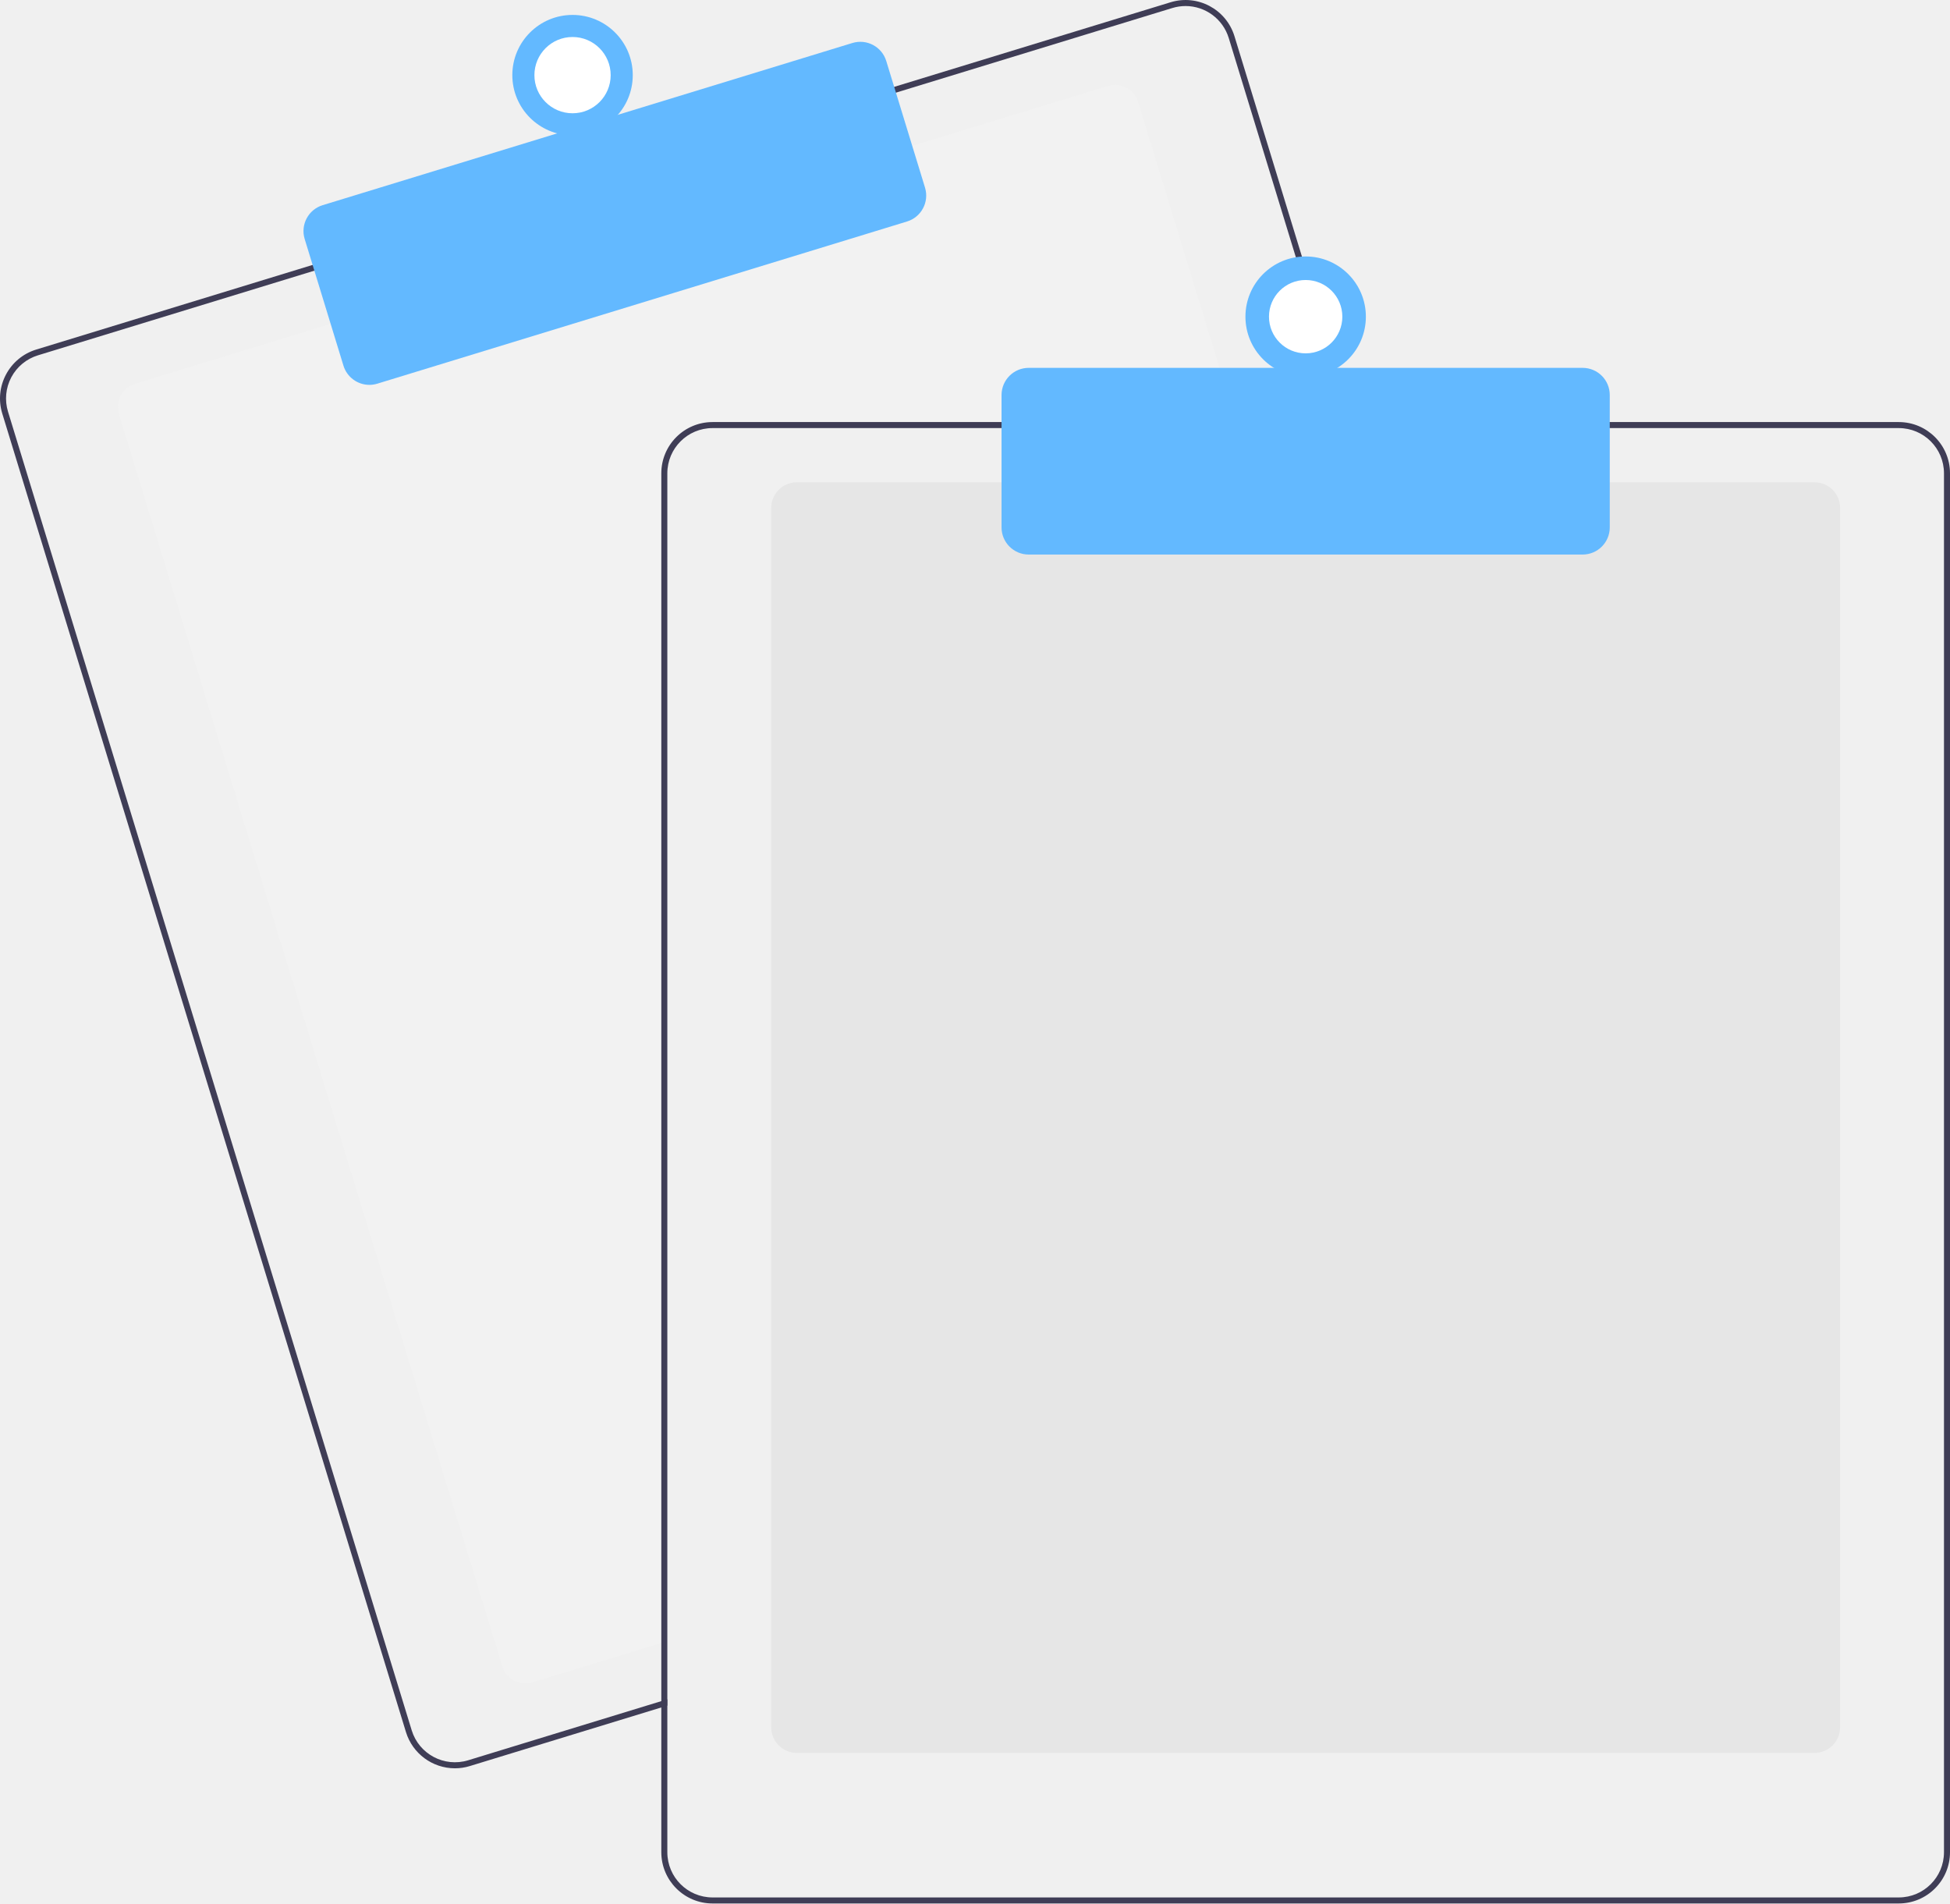
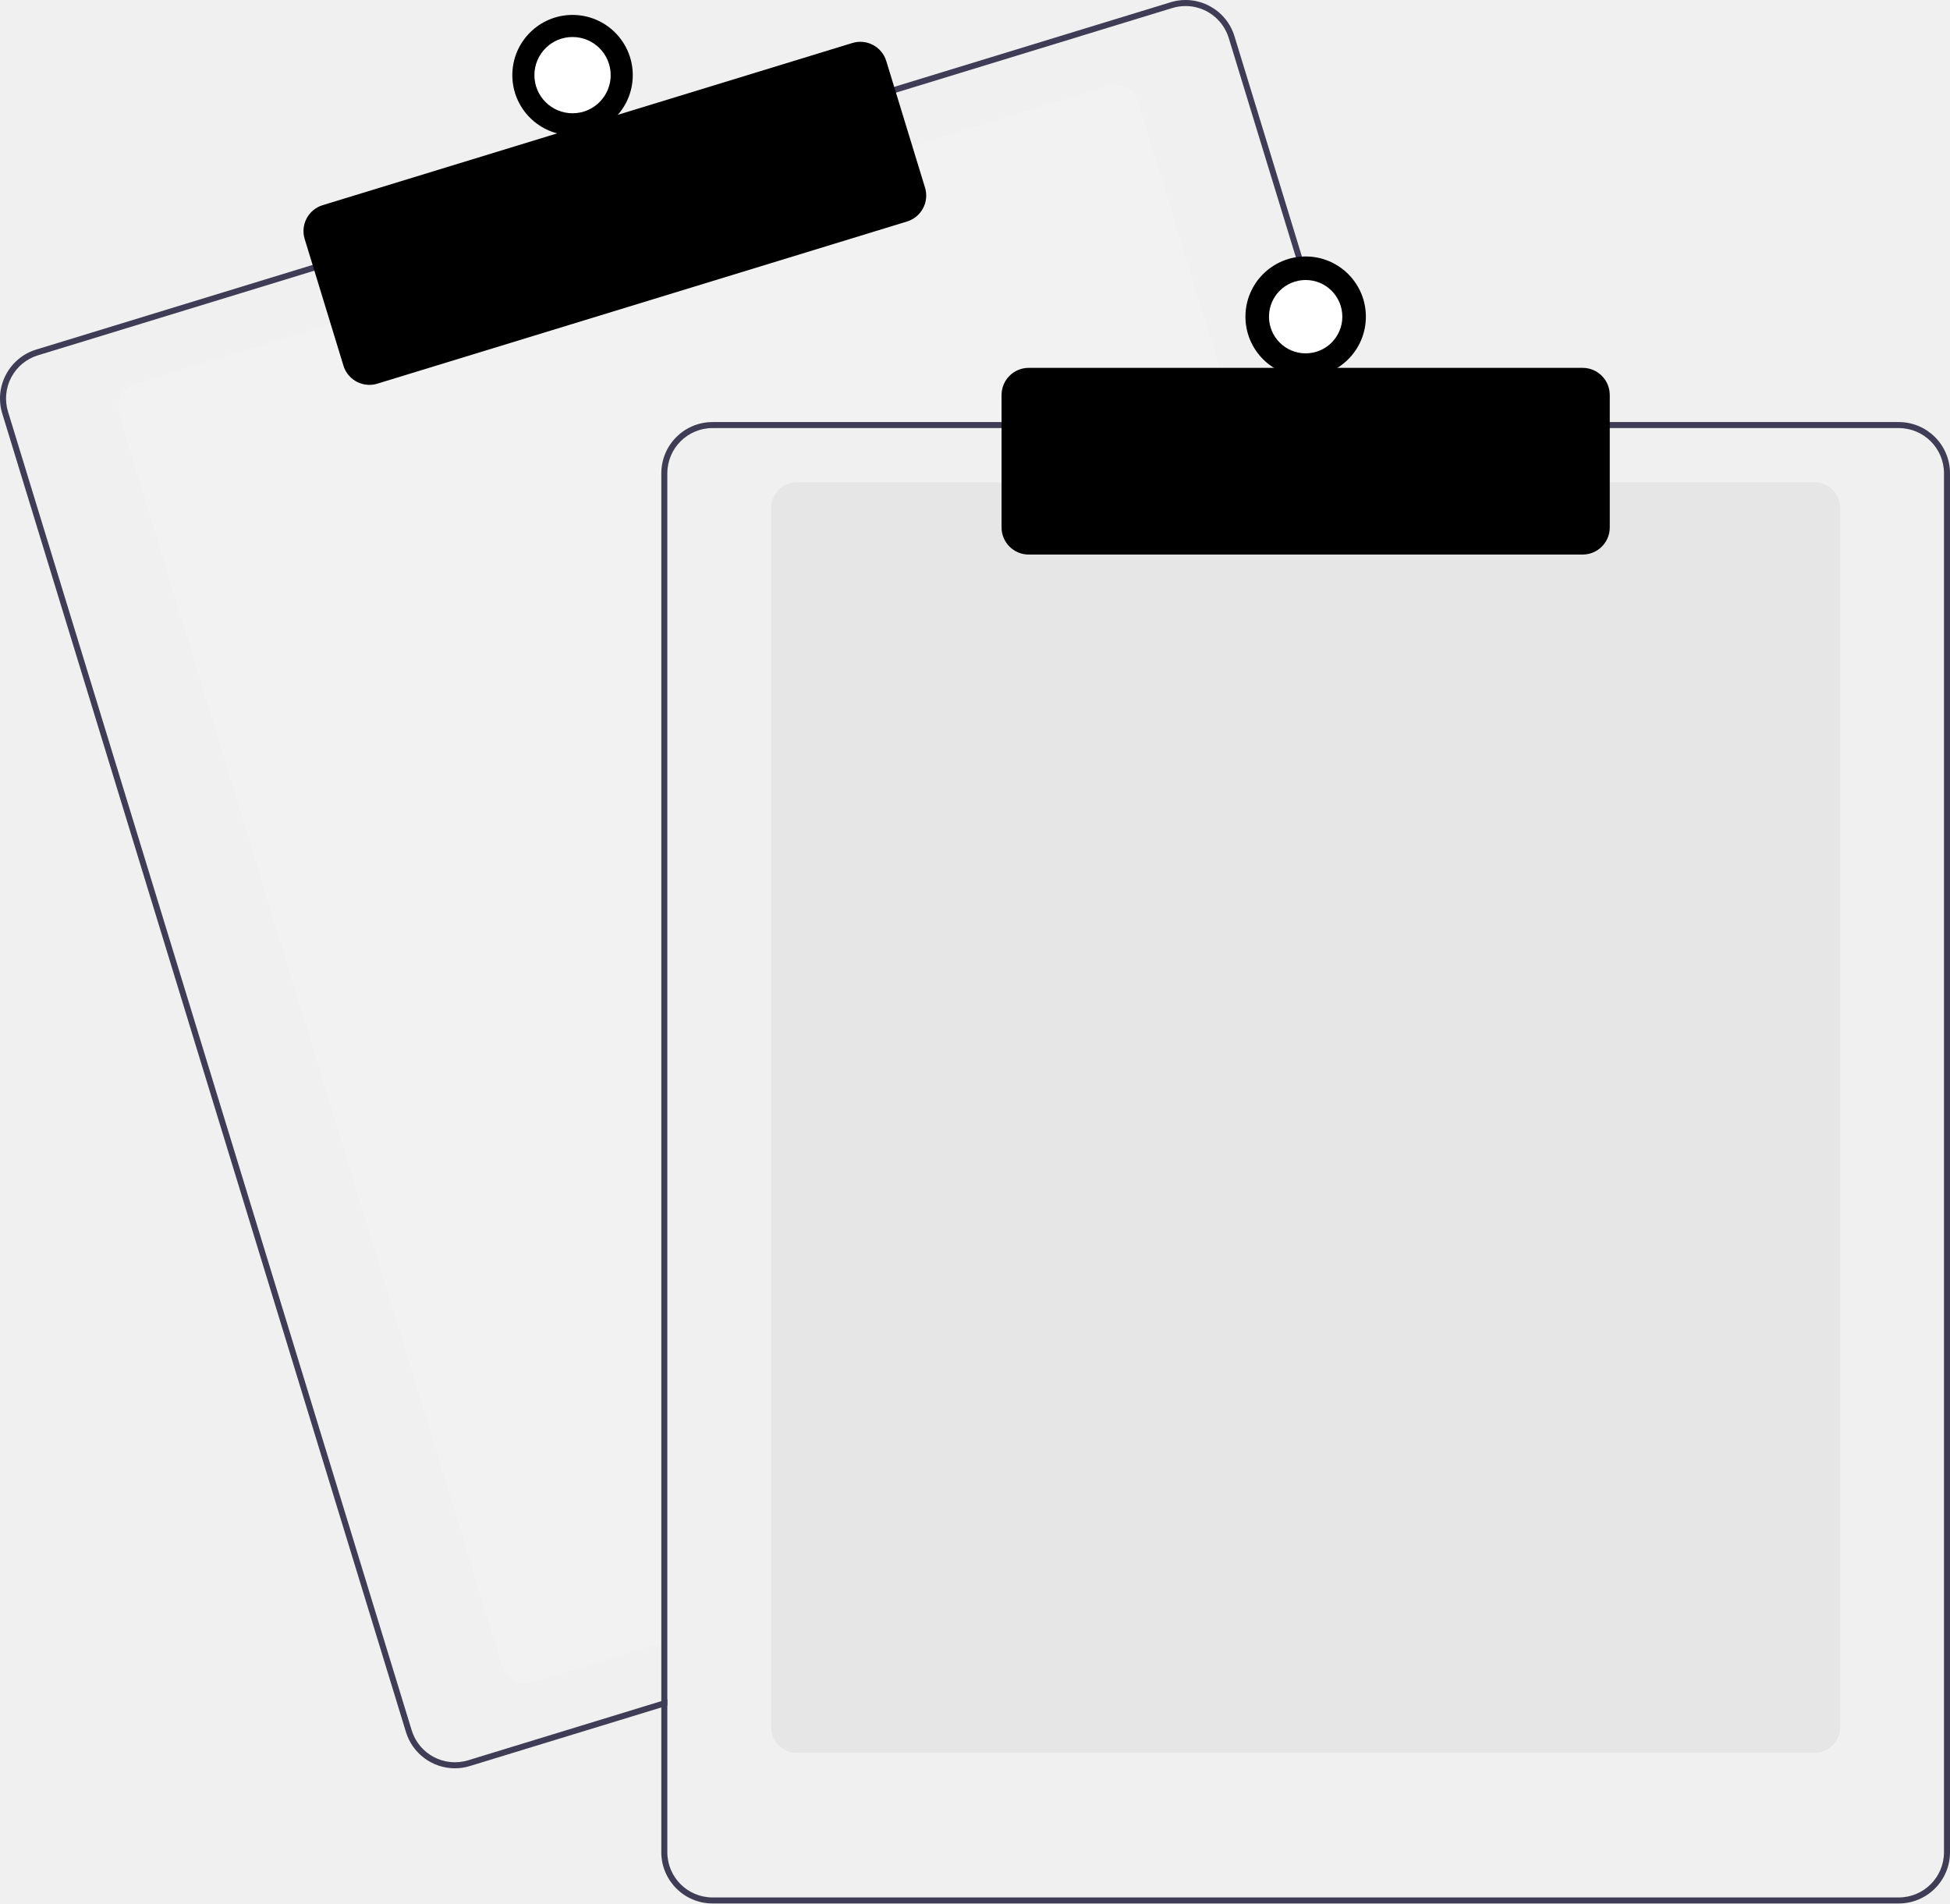
<svg xmlns="http://www.w3.org/2000/svg" data-name="Layer 1" width="647.636" height="632.174" viewBox="0 0 647.636 632.174">
  <path d="M687.328,276.087H512.818a15.018,15.018,0,0,0-15,15v387.85l-2,.61-42.81,13.11a8.007,8.007,0,0,1-9.99-5.31L315.678,271.397a8.003,8.003,0,0,1,5.31-9.99l65.97-20.2,191.25-58.54,65.97-20.2a7.989,7.989,0,0,1,9.99,5.3l32.55,106.32Z" transform="translate(-276.1819 -133.9131)" fill="#f2f2f2" />
  <path d="M725.408,274.087l-39.23-128.14a16.994,16.994,0,0,0-21.23-11.28l-92.75,28.39L380.958,221.607l-92.75,28.4a17.015,17.015,0,0,0-11.28,21.23l134.08,437.93a17.027,17.027,0,0,0,16.26,12.03,16.789,16.789,0,0,0,4.97-.75l63.58-19.46,2-.62v-2.09l-2,.61-64.17,19.65a15.015,15.015,0,0,1-18.73-9.95l-134.07-437.94a14.979,14.979,0,0,1,9.95-18.73l92.75-28.4,191.24-58.54,92.75-28.4a15.156,15.156,0,0,1,4.41-.66,15.015,15.015,0,0,1,14.32,10.61l39.05,127.56.62,2h2.08Z" transform="translate(-276.1819 -133.9131)" fill="#3f3d56" />
-   <path d="M398.863,261.734a9.016,9.016,0,0,1-8.611-6.367l-12.88-42.072a8.999,8.999,0,0,1,5.971-11.24l175.939-53.864a9.009,9.009,0,0,1,11.241,5.971l12.88,42.072a9.01,9.01,0,0,1-5.971,11.241L401.492,261.339A8.976,8.976,0,0,1,398.863,261.734Z" transform="translate(-276.1819 -133.9131)" fill="#63b9ff" />
-   <circle cx="190.154" cy="24.955" r="20" fill="#63b9ff" />
+   <path d="M398.863,261.734a9.016,9.016,0,0,1-8.611-6.367l-12.88-42.072a8.999,8.999,0,0,1,5.971-11.24l175.939-53.864a9.009,9.009,0,0,1,11.241,5.971l12.88,42.072a9.01,9.01,0,0,1-5.971,11.241L401.492,261.339A8.976,8.976,0,0,1,398.863,261.734Z" transform="translate(-276.1819 -133.9131)" fill="#000000" />
+   <circle cx="190.154" cy="24.955" r="20" fill="#000000" />
  <circle cx="190.154" cy="24.955" r="12.665" fill="#fff" />
  <path d="M878.818,716.087h-338a8.51,8.51,0,0,1-8.5-8.5v-405a8.51,8.51,0,0,1,8.5-8.5h338a8.51,8.51,0,0,1,8.5,8.5v405A8.51,8.51,0,0,1,878.818,716.087Z" transform="translate(-276.1819 -133.9131)" fill="#e6e6e6" />
  <path d="M723.318,274.087h-210.5a17.024,17.024,0,0,0-17,17v407.8l2-.61v-407.19a15.018,15.018,0,0,1,15-15H723.938Zm183.5,0h-394a17.024,17.024,0,0,0-17,17v458a17.024,17.024,0,0,0,17,17h394a17.024,17.024,0,0,0,17-17v-458A17.024,17.024,0,0,0,906.818,274.087Zm15,475a15.018,15.018,0,0,1-15,15h-394a15.018,15.018,0,0,1-15-15v-458a15.018,15.018,0,0,1,15-15h394a15.018,15.018,0,0,1,15,15Z" transform="translate(-276.1819 -133.9131)" fill="#3f3d56" />
-   <path d="M801.818,318.087h-184a9.01,9.01,0,0,1-9-9v-44a9.01,9.01,0,0,1,9-9h184a9.01,9.01,0,0,1,9,9v44A9.01,9.01,0,0,1,801.818,318.087Z" transform="translate(-276.1819 -133.9131)" fill="#63b9ff" />
-   <circle cx="433.636" cy="105.174" r="20" fill="#63b9ff" />
+   <path d="M801.818,318.087h-184a9.01,9.01,0,0,1-9-9v-44a9.01,9.01,0,0,1,9-9h184a9.01,9.01,0,0,1,9,9v44A9.01,9.01,0,0,1,801.818,318.087Z" transform="translate(-276.1819 -133.9131)" fill="#000000" />
+   <circle cx="433.636" cy="105.174" r="20" fill="#000000" />
  <circle cx="433.636" cy="105.174" r="12.182" fill="#fff" />
</svg>
